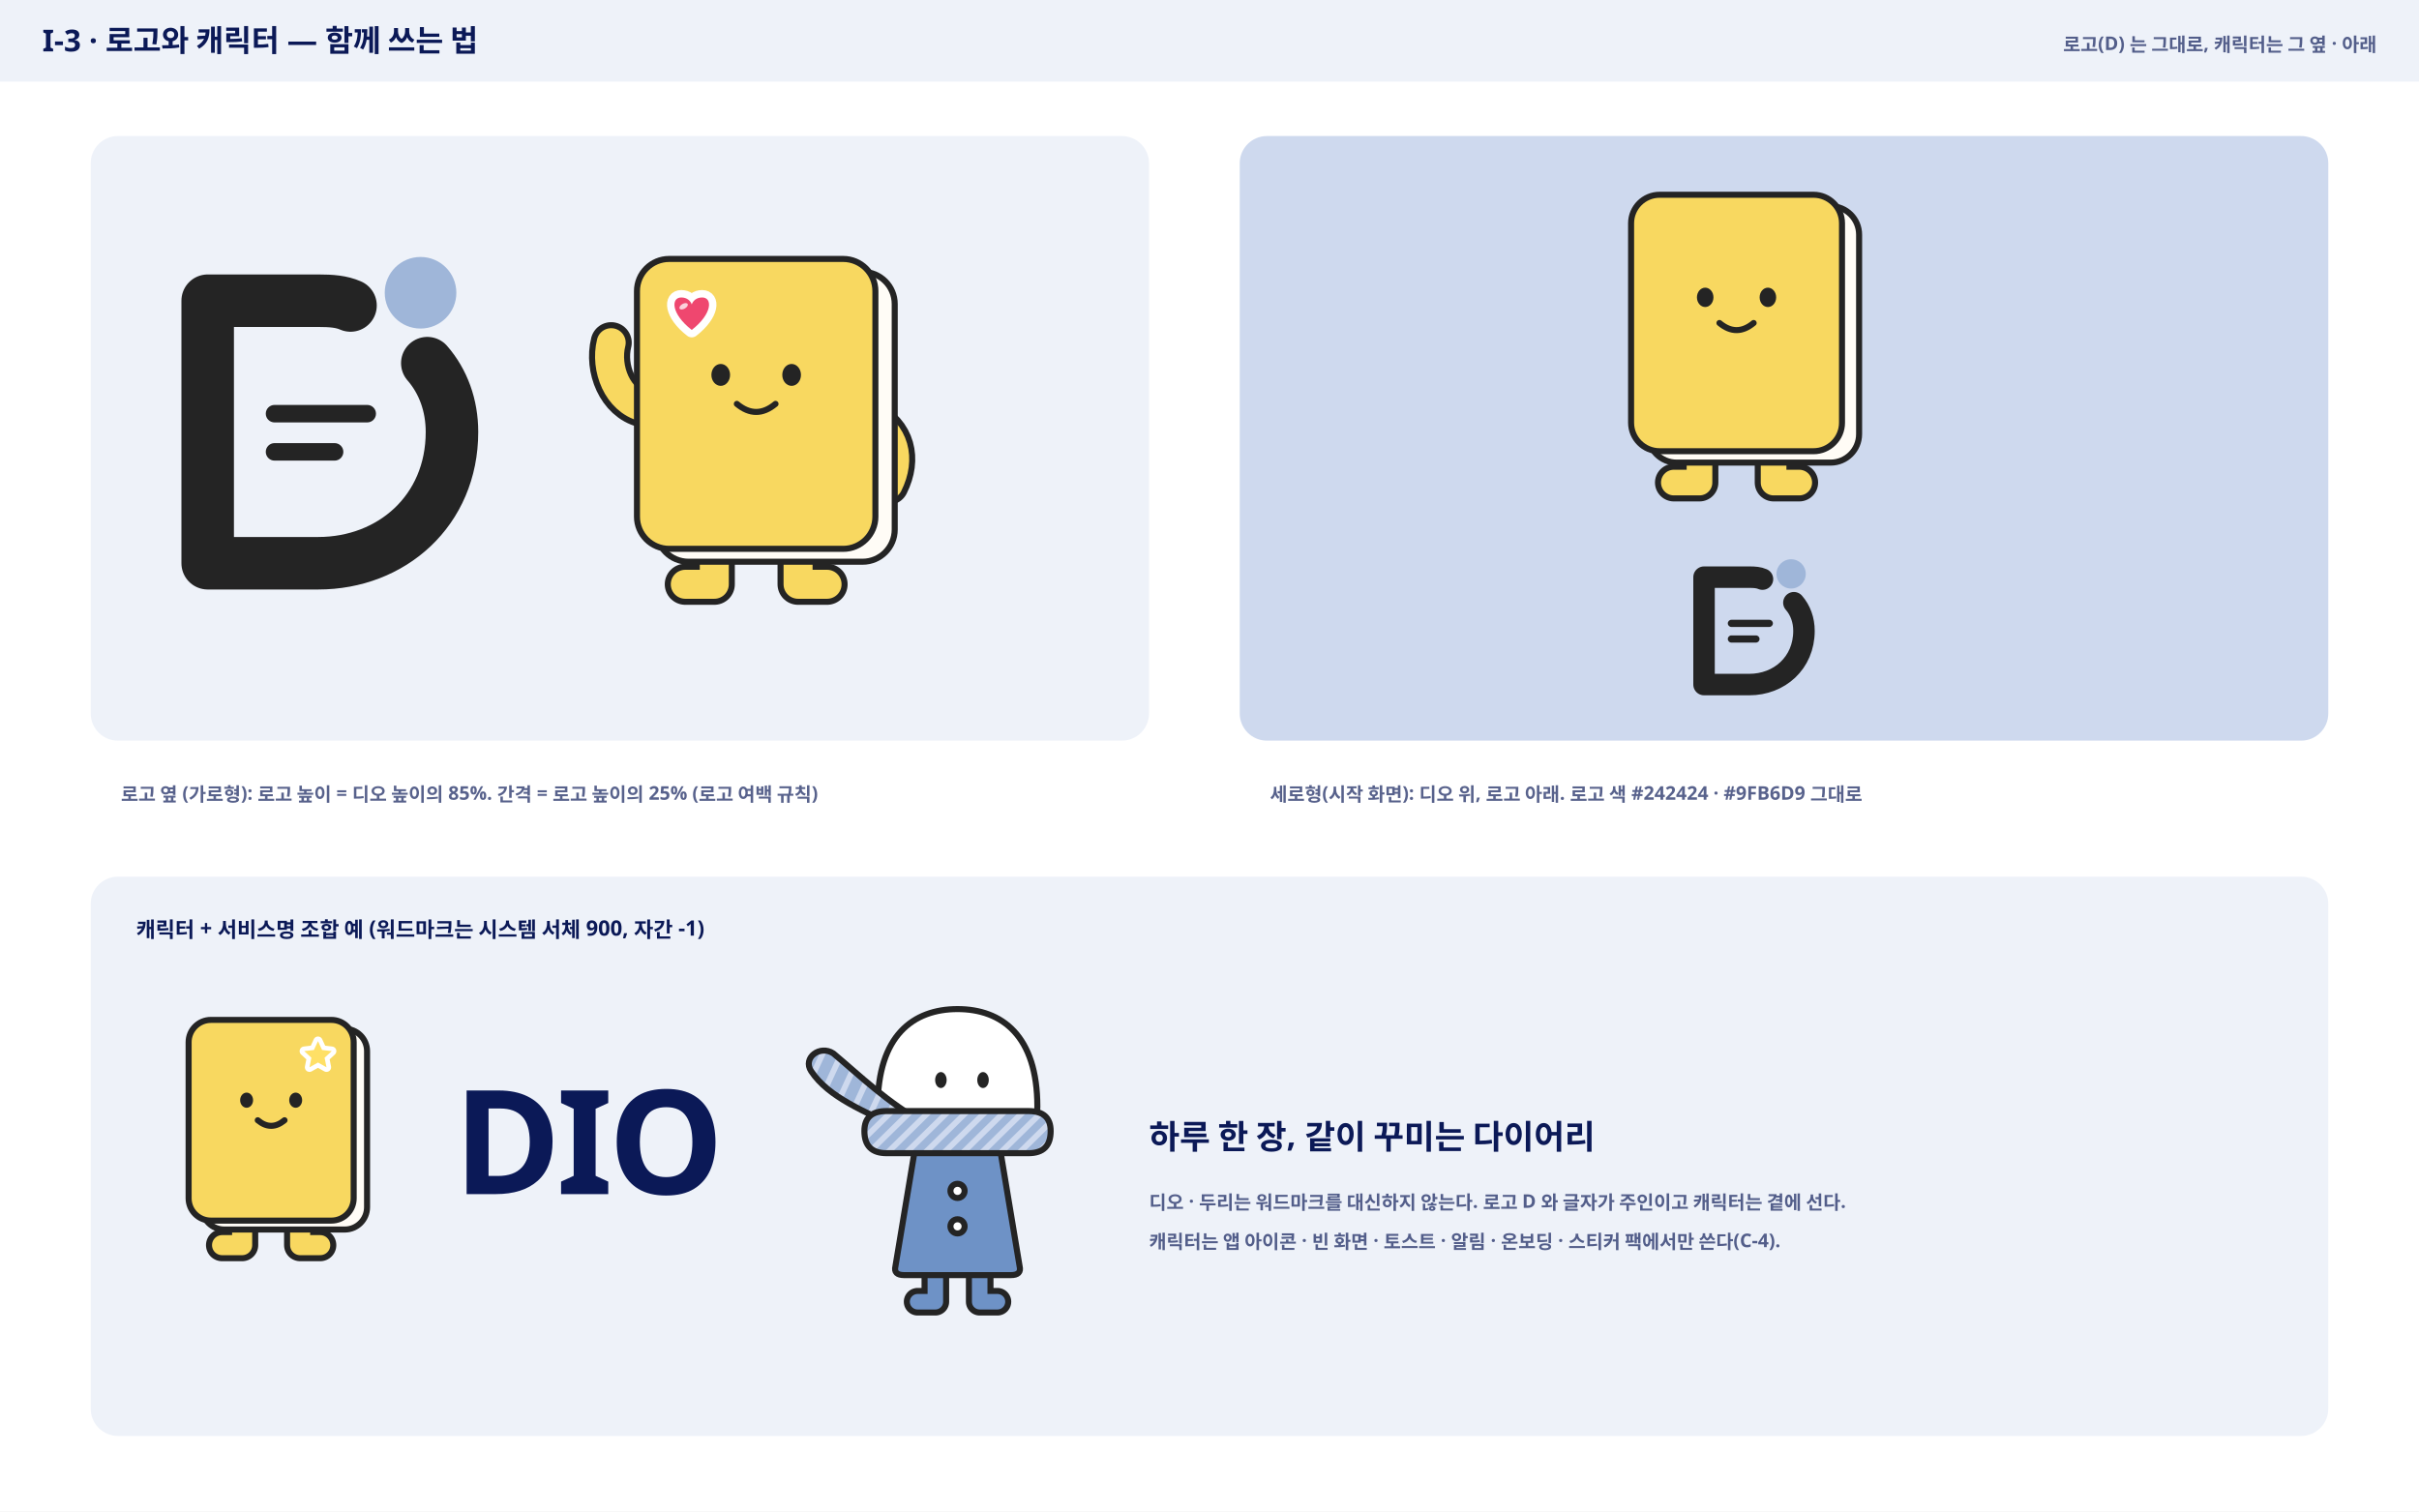
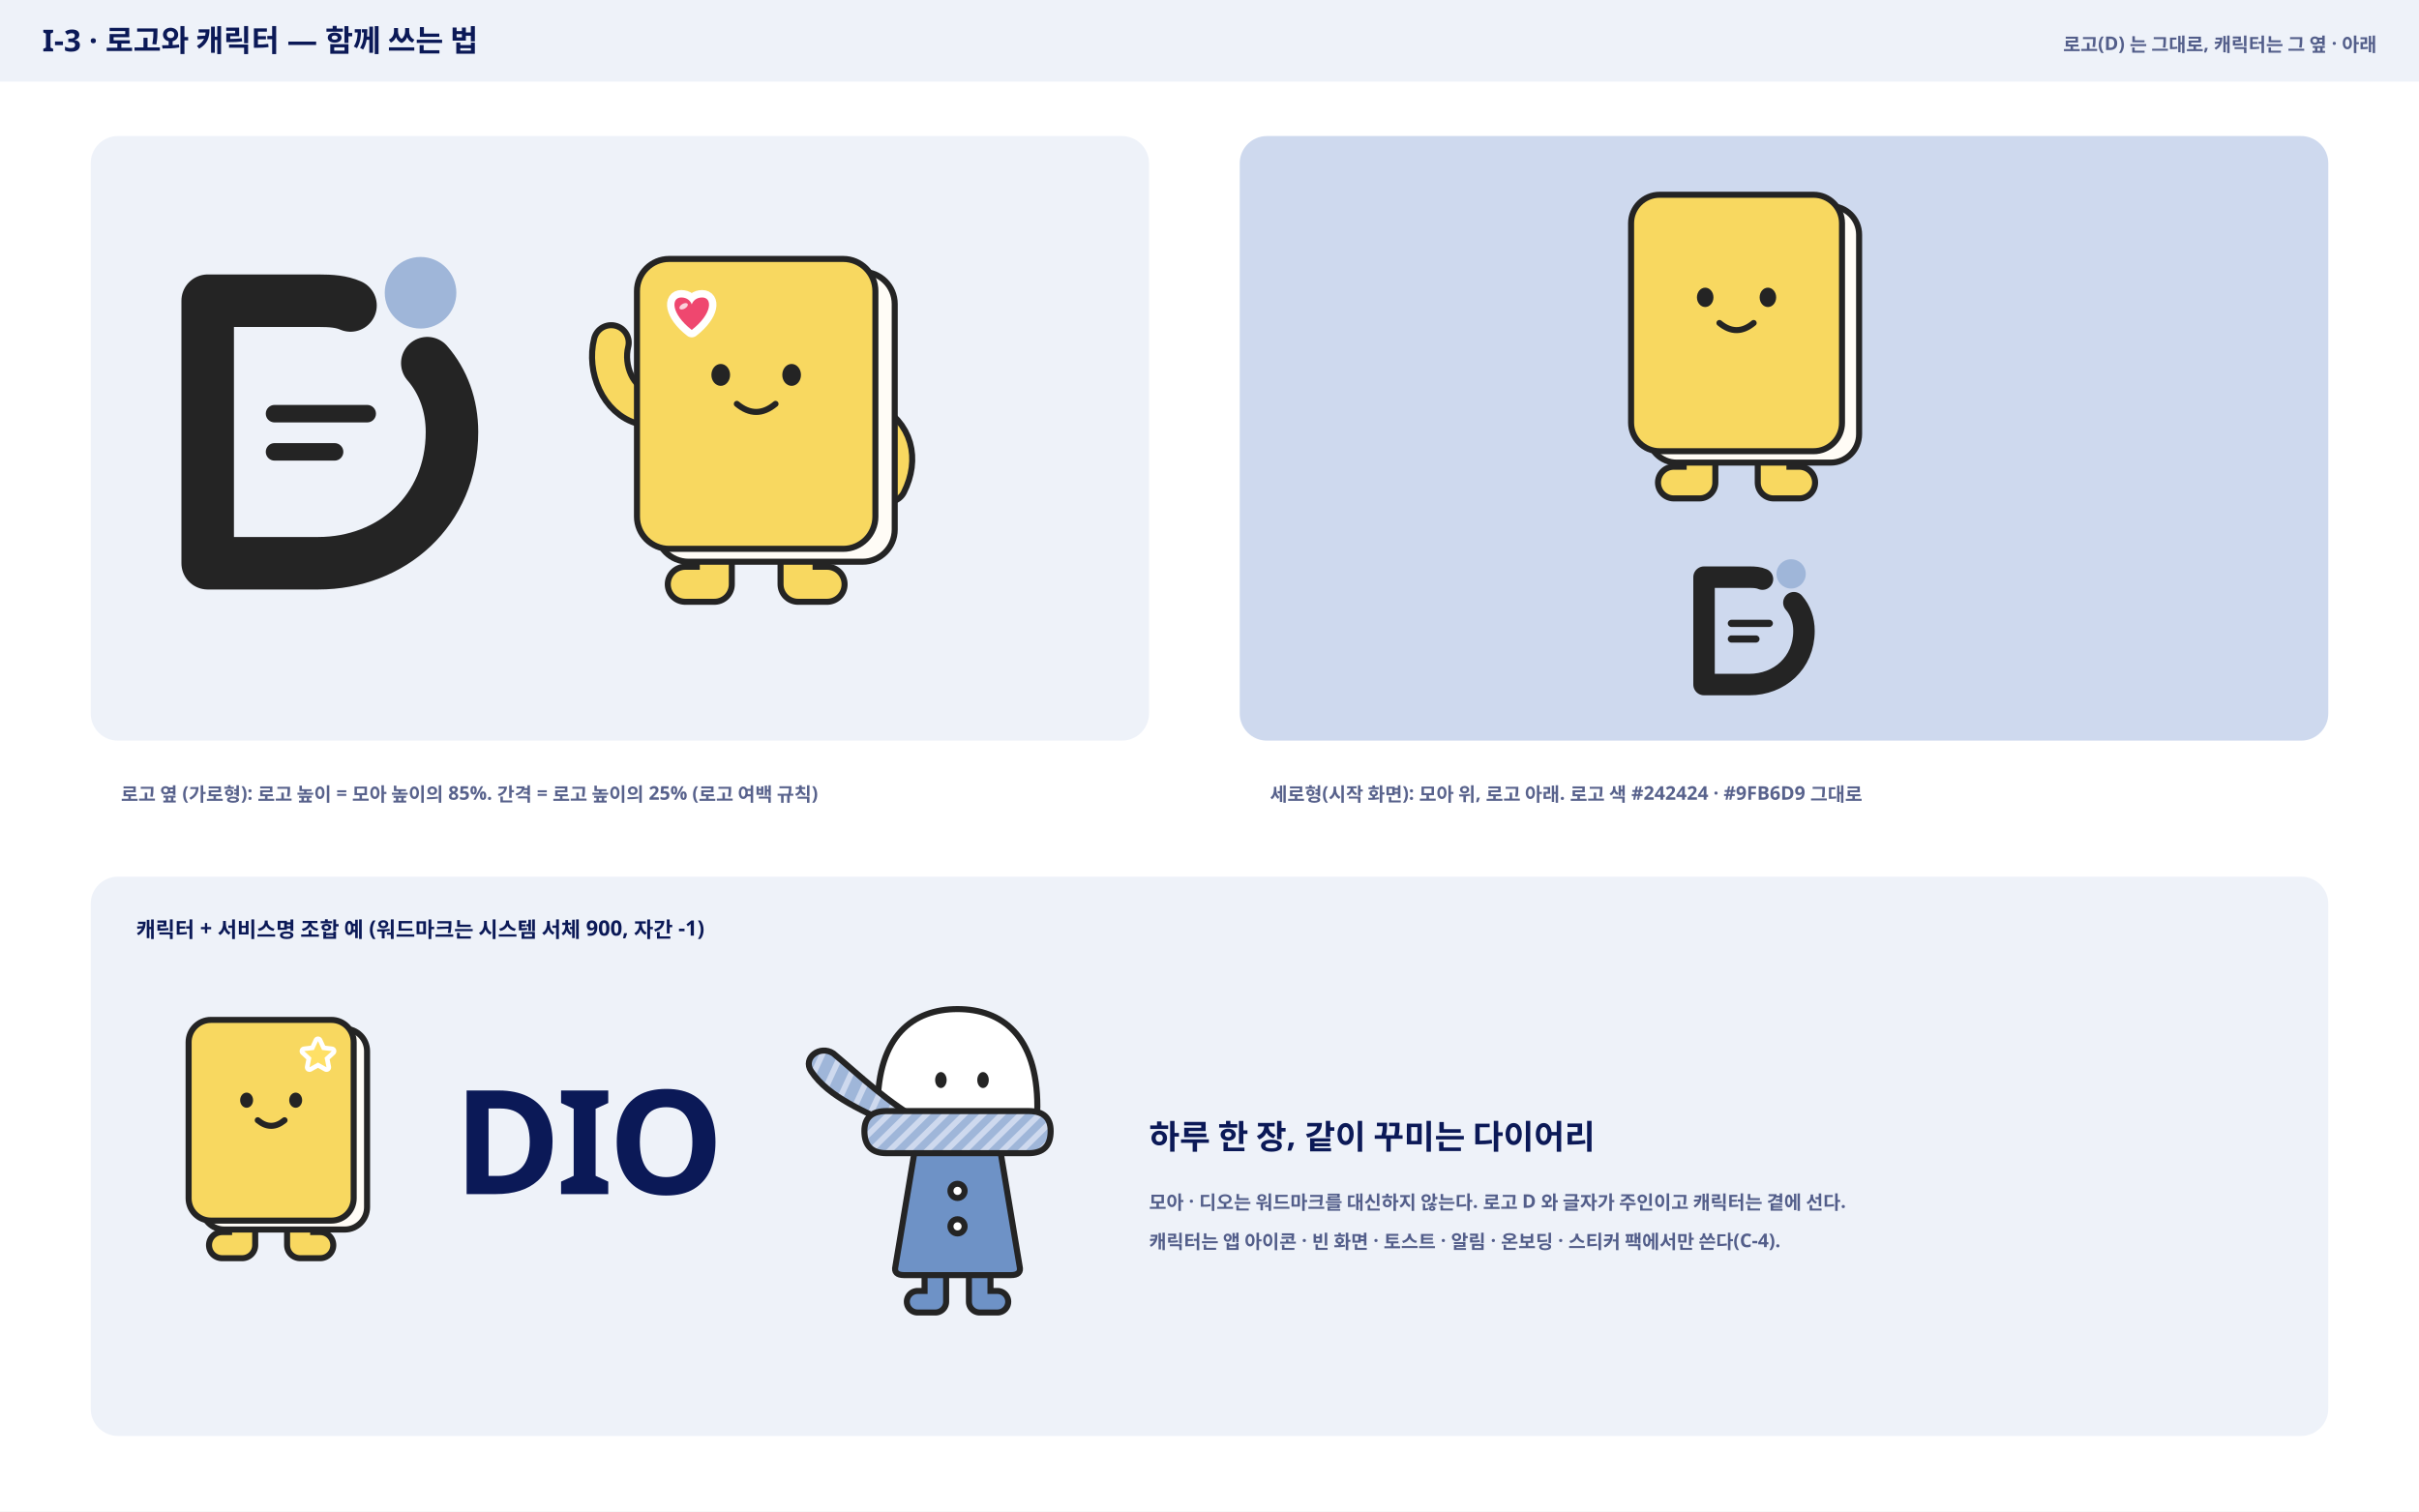
<svg xmlns="http://www.w3.org/2000/svg" width="1600" height="1000" viewBox="0 0 1600 1000">
  <rect width="1600" height="1000" fill="#FFFFFF" />
  <rect x="0" y="0" width="1600" height="54" fill="#EEF2F9" />
  <text x="28" y="34" font-family="'Malgun Gothic','Nanum Gothic','Noto Sans KR',sans-serif" font-size="20" font-weight="900" fill="#0B1957" text-anchor="start">I-3 · 로고와 캐릭터 — 함께 쓰는 법</text>
  <text x="1572" y="34" font-family="'Malgun Gothic','Nanum Gothic','Noto Sans KR',sans-serif" font-size="12.5" font-weight="600" fill="rgba(11,25,87,0.68)" text-anchor="end">로고(D) 는 그대로, 캐릭터는 그 옆 · 아래</text>
  <rect x="60" y="90" width="700" height="400" rx="18" fill="#EEF2F9" />
  <g transform="translate(120,170) scale(0.2631579)">
    <path d="M425 122C402 112 377 110 344 110H66V770H344C528 770 680 638 680 440C680 373 658 313 618 267" stroke="#242424" stroke-width="132" stroke-linecap="round" stroke-linejoin="round" fill="none" />
    <rect x="212" y="372" width="277" height="44" rx="22" fill="#242424" />
    <rect x="212" y="468" width="195" height="44" rx="22" fill="#242424" />
    <circle cx="601" cy="90" r="90" fill="#9FB6D9" />
  </g>
  <g transform="translate(400.00,150.00) scale(2.1311)">
    <path d="M34,100 V111 H25" fill="none" stroke="#242424" stroke-width="12.75" stroke-linecap="round" stroke-linejoin="round" />
    <path d="M34,100 V111 H25" fill="none" stroke="#F8D860" stroke-width="9.00" stroke-linecap="round" stroke-linejoin="round" />
    <path d="M60,100 V111 H69" fill="none" stroke="#242424" stroke-width="12.75" stroke-linecap="round" stroke-linejoin="round" />
    <path d="M60,100 V111 H69" fill="none" stroke="#F8D860" stroke-width="9.00" stroke-linecap="round" stroke-linejoin="round" />
    <path d="M12,56 C4,54 0,44 2,36" fill="none" stroke="#242424" stroke-width="12.75" stroke-linecap="round" stroke-linejoin="round" />
    <path d="M12,56 C4,54 0,44 2,36" fill="none" stroke="#F8D860" stroke-width="9.00" stroke-linecap="round" stroke-linejoin="round" />
    <path d="M82,60 C90,64 92,72 88,80" fill="none" stroke="#242424" stroke-width="12.75" stroke-linecap="round" stroke-linejoin="round" />
    <path d="M82,60 C90,64 92,72 88,80" fill="none" stroke="#F8D860" stroke-width="9.00" stroke-linecap="round" stroke-linejoin="round" />
    <rect x="16" y="14" width="74" height="90" rx="10" fill="#FFFCF6" stroke="#242424" stroke-width="1.88" stroke-linecap="round" stroke-linejoin="round" />
    <rect x="10" y="10" width="74" height="90" rx="10" fill="#F8D860" stroke="#242424" stroke-width="1.88" stroke-linecap="round" stroke-linejoin="round" />
    <ellipse cx="36" cy="46" rx="2.9" ry="3.4" fill="#242424" />
    <ellipse cx="58" cy="46" rx="2.9" ry="3.4" fill="#242424" />
    <path d="M41,55 Q47,60 53,55" fill="none" stroke="#242424" stroke-width="1.88" stroke-linecap="round" stroke-linejoin="round" />
    <g transform="translate(27.00,27.00) scale(0.72)">
      <path d="M0,7 C-9,0 -9,-7 -4.5,-7 C-2,-7 -0.5,-5.5 0,-4 C0.5,-5.5 2,-7 4.5,-7 C9,-7 9,0 0,7 Z" fill="#FFFFFF" stroke="#FFFFFF" stroke-width="6.4" stroke-linejoin="round" />
      <path d="M0,7 C-9,0 -9,-7 -4.5,-7 C-2,-7 -0.5,-5.5 0,-4 C0.5,-5.5 2,-7 4.5,-7 C9,-7 9,0 0,7 Z" fill="#EF476F" />
      <ellipse cx="-3.5" cy="-3.2" rx="2" ry="1.1" fill="#FFFFFF" opacity=".75" transform="rotate(-30 -3.5 -3.2)" />
    </g>
  </g>
-   <text x="80" y="530" font-family="'Malgun Gothic','Nanum Gothic','Noto Sans KR',sans-serif" font-size="12.5" font-weight="600" fill="rgba(11,25,87,0.68)" text-anchor="start">로고 옆 (가로형): 로고 높이 = 디오 높이의 85%. 간격 = 로고 높이의 25% (로고 여백 규칙)</text>
+   <text x="80" y="530" font-family="'Malgun Gothic','Nanum Gothic','Noto Sans KR',sans-serif" font-size="12.5" font-weight="600" fill="rgba(11,25,87,0.68)" text-anchor="start">로고 옆 (가로형): 로고 높이 = 모아 높이의 85%. 간격 = 로고 높이의 25% (로고 여백 규칙)</text>
  <rect x="820" y="90" width="720" height="400" rx="18" fill="#CED9EE" />
  <g transform="translate(1060.00,110.00) scale(1.8852)">
    <path d="M34,100 V111 H25" fill="none" stroke="#242424" stroke-width="13.24" stroke-linecap="round" stroke-linejoin="round" />
    <path d="M34,100 V111 H25" fill="none" stroke="#F8D860" stroke-width="9.00" stroke-linecap="round" stroke-linejoin="round" />
    <path d="M60,100 V111 H69" fill="none" stroke="#242424" stroke-width="13.24" stroke-linecap="round" stroke-linejoin="round" />
    <path d="M60,100 V111 H69" fill="none" stroke="#F8D860" stroke-width="9.00" stroke-linecap="round" stroke-linejoin="round" />
    <rect x="16" y="14" width="74" height="90" rx="10" fill="#FFFCF6" stroke="#242424" stroke-width="2.12" stroke-linecap="round" stroke-linejoin="round" />
    <rect x="10" y="10" width="74" height="90" rx="10" fill="#F8D860" stroke="#242424" stroke-width="2.12" stroke-linecap="round" stroke-linejoin="round" />
    <ellipse cx="36" cy="46" rx="2.9" ry="3.4" fill="#242424" />
    <ellipse cx="58" cy="46" rx="2.9" ry="3.4" fill="#242424" />
    <path d="M41,55 Q47,60 53,55" fill="none" stroke="#242424" stroke-width="2.12" stroke-linecap="round" stroke-linejoin="round" />
  </g>
  <g transform="translate(1120,370) scale(0.1076555)">
    <path d="M425 122C402 112 377 110 344 110H66V770H344C528 770 680 638 680 440C680 373 658 313 618 267" stroke="#242424" stroke-width="132" stroke-linecap="round" stroke-linejoin="round" fill="none" />
    <rect x="212" y="372" width="277" height="44" rx="22" fill="#242424" />
    <rect x="212" y="468" width="195" height="44" rx="22" fill="#242424" />
    <circle cx="601" cy="90" r="90" fill="#9FB6D9" />
  </g>
-   <text x="840" y="530" font-family="'Malgun Gothic','Nanum Gothic','Noto Sans KR',sans-serif" font-size="12.5" font-weight="600" fill="rgba(11,25,87,0.68)" text-anchor="start">세로형(시작 화면): 디오 위, 로고 아래. 로고 색 #242424 · #9FB6D9 그대로</text>
+   <text x="840" y="530" font-family="'Malgun Gothic','Nanum Gothic','Noto Sans KR',sans-serif" font-size="12.5" font-weight="600" fill="rgba(11,25,87,0.68)" text-anchor="start">세로형(시작 화면): 모아 위, 로고 아래. 로고 색 #242424 · #9FB6D9 그대로</text>
  <rect x="60" y="580" width="1480" height="370" rx="18" fill="#EEF2F9" />
  <text x="90" y="620" font-family="'Malgun Gothic','Nanum Gothic','Noto Sans KR',sans-serif" font-size="14" font-weight="900" fill="#0B1957" text-anchor="start">캐릭터 + 서비스명 조합 예 (워드마크는 시스템 서체 900, 자간 -1)</text>
  <g transform="translate(110.00,660.00) scale(1.4754)">
    <path d="M34,100 V111 H25" fill="none" stroke="#242424" stroke-width="14.42" stroke-linecap="round" stroke-linejoin="round" />
    <path d="M34,100 V111 H25" fill="none" stroke="#F8D860" stroke-width="9.00" stroke-linecap="round" stroke-linejoin="round" />
    <path d="M60,100 V111 H69" fill="none" stroke="#242424" stroke-width="14.42" stroke-linecap="round" stroke-linejoin="round" />
    <path d="M60,100 V111 H69" fill="none" stroke="#F8D860" stroke-width="9.00" stroke-linecap="round" stroke-linejoin="round" />
    <rect x="16" y="14" width="74" height="90" rx="10" fill="#FFFCF6" stroke="#242424" stroke-width="2.71" stroke-linecap="round" stroke-linejoin="round" />
    <rect x="10" y="10" width="74" height="90" rx="10" fill="#F8D860" stroke="#242424" stroke-width="2.71" stroke-linecap="round" stroke-linejoin="round" />
    <ellipse cx="36" cy="46" rx="2.9" ry="3.4" fill="#242424" />
    <ellipse cx="58" cy="46" rx="2.9" ry="3.4" fill="#242424" />
    <path d="M41,55 Q47,60 53,55" fill="none" stroke="#242424" stroke-width="2.71" stroke-linecap="round" stroke-linejoin="round" />
    <g transform="translate(68.00,26.00) scale(0.648)">
      <path d="M0.00,-10.00 L2.82,-3.88 L9.51,-3.09 L4.57,1.48 L5.88,8.09 L0.00,4.80 L-5.88,8.09 L-4.57,1.48 L-9.51,-3.09 L-2.82,-3.88 Z" fill="#FFFFFF" stroke="#FFFFFF" stroke-width="6.4" stroke-linejoin="round" />
      <path d="M0.00,-10.00 L2.82,-3.88 L9.51,-3.09 L4.57,1.48 L5.88,8.09 L0.00,4.80 L-5.88,8.09 L-4.57,1.48 L-9.51,-3.09 L-2.82,-3.88 Z" fill="#FFE066" />
    </g>
  </g>
  <text x="300" y="790" font-family="'Malgun Gothic','Nanum Gothic','Noto Sans KR',sans-serif" font-size="96" font-weight="900" fill="#0B1957" text-anchor="start" letter-spacing="-3">DIO</text>
  <g transform="translate(560.00,650.00) scale(1.4667)">
    <path d="M40,132 V144 H32" fill="none" stroke="#242424" stroke-width="12.45" stroke-linecap="round" stroke-linejoin="round" />
    <path d="M40,132 V144 H32" fill="none" stroke="#6E92C6" stroke-width="7.00" stroke-linecap="round" stroke-linejoin="round" />
    <path d="M60,132 V144 H68" fill="none" stroke="#242424" stroke-width="12.45" stroke-linecap="round" stroke-linejoin="round" />
    <path d="M60,132 V144 H68" fill="none" stroke="#6E92C6" stroke-width="7.00" stroke-linecap="round" stroke-linejoin="round" />
    <path d="M31,74 L69,74 L78,128 Q79,132 74,132 L26,132 Q21,132 22,128 Z" fill="#6E92C6" stroke="#242424" stroke-width="2.73" stroke-linecap="round" stroke-linejoin="round" />
    <circle cx="50" cy="94" r="3.2" fill="#FFFFFF" stroke="#242424" stroke-width="2.73" stroke-linecap="round" stroke-linejoin="round" />
    <circle cx="50" cy="110" r="3.2" fill="#FFFFFF" stroke="#242424" stroke-width="2.73" stroke-linecap="round" stroke-linejoin="round" />
    <path d="M14,56 C14,24 30,12 50,12 C70,12 86,24 86,56 C86,62 82,66 76,66 L24,66 C18,66 14,62 14,56 Z" fill="#FFFFFF" stroke="#242424" stroke-width="2.73" stroke-linecap="round" stroke-linejoin="round" />
    <ellipse cx="42.5" cy="44" rx="2.6" ry="3.6" fill="#242424" />
    <ellipse cx="61.5" cy="44" rx="2.6" ry="3.6" fill="#242424" />
    <clipPath id="sc32t">
      <path d="M24,66 C8,58 -8,52 -16,40 C-20,34 -12,28 -6,32 C6,42 18,54 36,64 Z" />
    </clipPath>
    <path d="M24,66 C8,58 -8,52 -16,40 C-20,34 -12,28 -6,32 C6,42 18,54 36,64 Z" fill="#9FB6D9" />
    <g clip-path="url(#sc32t)">
      <path d="M-90.0,130 L-30.0,0" stroke="#CED9EE" stroke-width="2.60" stroke-linecap="round" />
      <path d="M-81.5,130 L-21.5,0" stroke="#CED9EE" stroke-width="2.60" stroke-linecap="round" />
      <path d="M-73.0,130 L-13.0,0" stroke="#CED9EE" stroke-width="2.60" stroke-linecap="round" />
      <path d="M-64.5,130 L-4.5,0" stroke="#CED9EE" stroke-width="2.60" stroke-linecap="round" />
      <path d="M-56.0,130 L4.0,0" stroke="#CED9EE" stroke-width="2.60" stroke-linecap="round" />
      <path d="M-47.5,130 L12.5,0" stroke="#CED9EE" stroke-width="2.60" stroke-linecap="round" />
      <path d="M-39.0,130 L21.0,0" stroke="#CED9EE" stroke-width="2.60" stroke-linecap="round" />
      <path d="M-30.5,130 L29.5,0" stroke="#CED9EE" stroke-width="2.60" stroke-linecap="round" />
      <path d="M-22.0,130 L38.0,0" stroke="#CED9EE" stroke-width="2.60" stroke-linecap="round" />
      <path d="M-13.5,130 L46.5,0" stroke="#CED9EE" stroke-width="2.60" stroke-linecap="round" />
      <path d="M-5.0,130 L55.0,0" stroke="#CED9EE" stroke-width="2.60" stroke-linecap="round" />
      <path d="M3.5,130 L63.5,0" stroke="#CED9EE" stroke-width="2.60" stroke-linecap="round" />
      <path d="M12.0,130 L72.0,0" stroke="#CED9EE" stroke-width="2.60" stroke-linecap="round" />
      <path d="M20.5,130 L80.5,0" stroke="#CED9EE" stroke-width="2.60" stroke-linecap="round" />
      <path d="M29.0,130 L89.0,0" stroke="#CED9EE" stroke-width="2.60" stroke-linecap="round" />
      <path d="M37.5,130 L97.5,0" stroke="#CED9EE" stroke-width="2.60" stroke-linecap="round" />
      <path d="M46.0,130 L106.0,0" stroke="#CED9EE" stroke-width="2.60" stroke-linecap="round" />
      <path d="M54.5,130 L114.5,0" stroke="#CED9EE" stroke-width="2.60" stroke-linecap="round" />
      <path d="M63.0,130 L123.0,0" stroke="#CED9EE" stroke-width="2.60" stroke-linecap="round" />
      <path d="M71.5,130 L131.5,0" stroke="#CED9EE" stroke-width="2.60" stroke-linecap="round" />
      <path d="M80.0,130 L140.0,0" stroke="#CED9EE" stroke-width="2.60" stroke-linecap="round" />
      <path d="M88.5,130 L148.5,0" stroke="#CED9EE" stroke-width="2.60" stroke-linecap="round" />
      <path d="M97.0,130 L157.0,0" stroke="#CED9EE" stroke-width="2.60" stroke-linecap="round" />
      <path d="M105.5,130 L165.5,0" stroke="#CED9EE" stroke-width="2.60" stroke-linecap="round" />
      <path d="M114.0,130 L174.0,0" stroke="#CED9EE" stroke-width="2.60" stroke-linecap="round" />
      <path d="M122.5,130 L182.5,0" stroke="#CED9EE" stroke-width="2.60" stroke-linecap="round" />
      <path d="M131.0,130 L191.0,0" stroke="#CED9EE" stroke-width="2.60" stroke-linecap="round" />
      <path d="M139.5,130 L199.5,0" stroke="#CED9EE" stroke-width="2.60" stroke-linecap="round" />
      <path d="M148.0,130 L208.0,0" stroke="#CED9EE" stroke-width="2.60" stroke-linecap="round" />
      <path d="M156.5,130 L216.5,0" stroke="#CED9EE" stroke-width="2.60" stroke-linecap="round" />
    </g>
    <path d="M24,66 C8,58 -8,52 -16,40 C-20,34 -12,28 -6,32 C6,42 18,54 36,64 Z" fill="none" stroke="#242424" stroke-width="2.73" stroke-linecap="round" stroke-linejoin="round" />
    <clipPath id="sc32b">
      <path d="M18,58 L82,58 Q92,58 92,67 Q92,77 82,77 L18,77 Q8,77 8,67 Q8,58 18,58 Z" />
    </clipPath>
    <path d="M18,58 L82,58 Q92,58 92,67 Q92,77 82,77 L18,77 Q8,77 8,67 Q8,58 18,58 Z" fill="#9FB6D9" />
    <g clip-path="url(#sc32b)">
      <path d="M-60.0,87 L0.0,28" stroke="#CED9EE" stroke-width="2.60" stroke-linecap="round" />
      <path d="M-51.5,87 L8.5,28" stroke="#CED9EE" stroke-width="2.60" stroke-linecap="round" />
      <path d="M-43.0,87 L17.0,28" stroke="#CED9EE" stroke-width="2.60" stroke-linecap="round" />
      <path d="M-34.5,87 L25.5,28" stroke="#CED9EE" stroke-width="2.60" stroke-linecap="round" />
      <path d="M-26.0,87 L34.0,28" stroke="#CED9EE" stroke-width="2.60" stroke-linecap="round" />
      <path d="M-17.5,87 L42.5,28" stroke="#CED9EE" stroke-width="2.60" stroke-linecap="round" />
      <path d="M-9.0,87 L51.0,28" stroke="#CED9EE" stroke-width="2.60" stroke-linecap="round" />
      <path d="M-0.5,87 L59.5,28" stroke="#CED9EE" stroke-width="2.60" stroke-linecap="round" />
      <path d="M8.0,87 L68.0,28" stroke="#CED9EE" stroke-width="2.60" stroke-linecap="round" />
      <path d="M16.5,87 L76.5,28" stroke="#CED9EE" stroke-width="2.60" stroke-linecap="round" />
      <path d="M25.0,87 L85.0,28" stroke="#CED9EE" stroke-width="2.60" stroke-linecap="round" />
      <path d="M33.5,87 L93.5,28" stroke="#CED9EE" stroke-width="2.60" stroke-linecap="round" />
      <path d="M42.0,87 L102.0,28" stroke="#CED9EE" stroke-width="2.60" stroke-linecap="round" />
      <path d="M50.5,87 L110.5,28" stroke="#CED9EE" stroke-width="2.60" stroke-linecap="round" />
      <path d="M59.0,87 L119.0,28" stroke="#CED9EE" stroke-width="2.60" stroke-linecap="round" />
      <path d="M67.5,87 L127.5,28" stroke="#CED9EE" stroke-width="2.60" stroke-linecap="round" />
      <path d="M76.0,87 L136.0,28" stroke="#CED9EE" stroke-width="2.60" stroke-linecap="round" />
      <path d="M84.5,87 L144.5,28" stroke="#CED9EE" stroke-width="2.60" stroke-linecap="round" />
      <path d="M93.0,87 L153.0,28" stroke="#CED9EE" stroke-width="2.60" stroke-linecap="round" />
      <path d="M101.5,87 L161.5,28" stroke="#CED9EE" stroke-width="2.60" stroke-linecap="round" />
      <path d="M110.0,87 L170.0,28" stroke="#CED9EE" stroke-width="2.60" stroke-linecap="round" />
      <path d="M118.5,87 L178.5,28" stroke="#CED9EE" stroke-width="2.60" stroke-linecap="round" />
      <path d="M127.0,87 L187.0,28" stroke="#CED9EE" stroke-width="2.60" stroke-linecap="round" />
      <path d="M135.5,87 L195.5,28" stroke="#CED9EE" stroke-width="2.60" stroke-linecap="round" />
      <path d="M144.0,87 L204.0,28" stroke="#CED9EE" stroke-width="2.60" stroke-linecap="round" />
    </g>
    <path d="M18,58 L82,58 Q92,58 92,67 Q92,77 82,77 L18,77 Q8,77 8,67 Q8,58 18,58 Z" fill="none" stroke="#242424" stroke-width="2.73" stroke-linecap="round" stroke-linejoin="round" />
  </g>
  <text x="760" y="760" font-family="'Malgun Gothic','Nanum Gothic','Noto Sans KR',sans-serif" font-size="22" font-weight="800" fill="#0B1957" text-anchor="start">하루 한 장, 같이 꾸미는 다이어리</text>
-   <text x="760" y="800" font-family="'Malgun Gothic','Nanum Gothic','Noto Sans KR',sans-serif" font-size="12.5" font-weight="600" fill="rgba(11,25,87,0.68)" text-anchor="start">디오 · 두리는 워드마크를 대신하지 않는다. 로고 D 와 글자가 주인이고 캐릭터는 곁에 선다.</text>
+   <text x="760" y="800" font-family="'Malgun Gothic','Nanum Gothic','Noto Sans KR',sans-serif" font-size="12.5" font-weight="600" fill="rgba(11,25,87,0.68)" text-anchor="start">모아 · 디오는 워드마크를 대신하지 않는다. 로고 D 와 글자가 주인이고 캐릭터는 곁에 선다.</text>
  <text x="760" y="826" font-family="'Malgun Gothic','Nanum Gothic','Noto Sans KR',sans-serif" font-size="12.5" font-weight="600" fill="rgba(11,25,87,0.68)" text-anchor="start">캐릭터는 앱 아이콘 · 빈 화면 · 토스트 · 알림 · 온보딩 · 스티커 팩에서만 쓴다(C-4).</text>
</svg>
